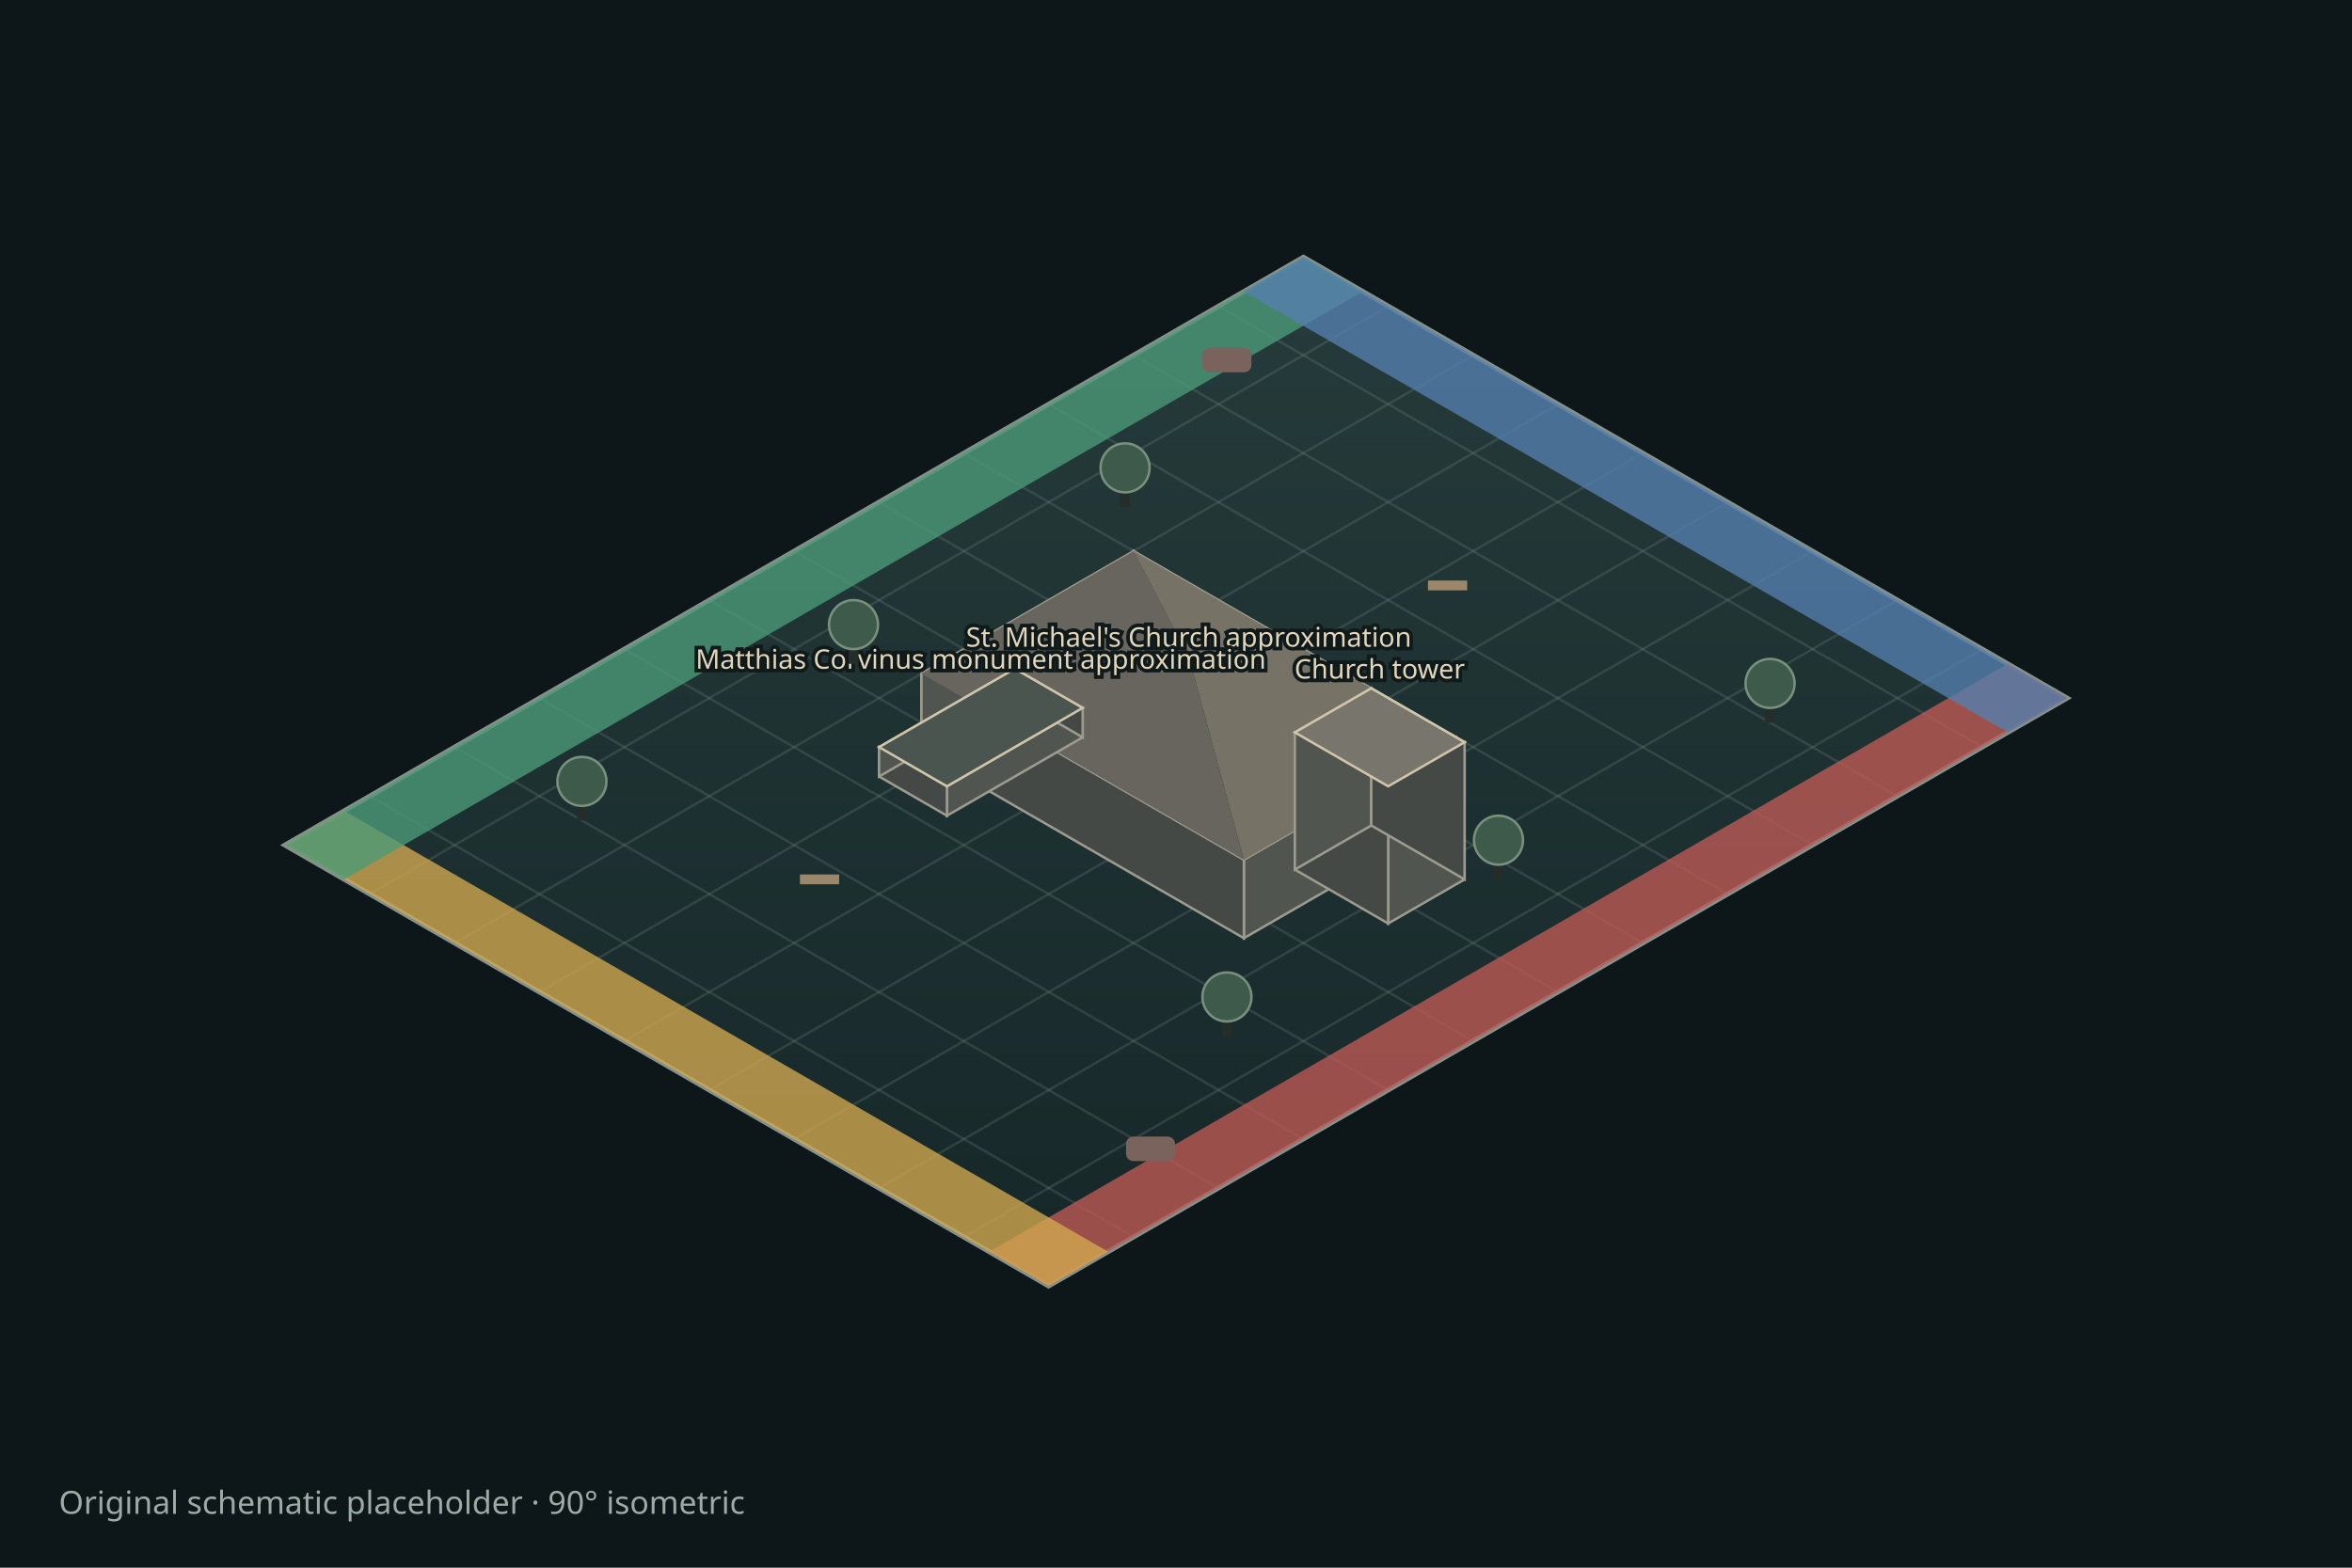
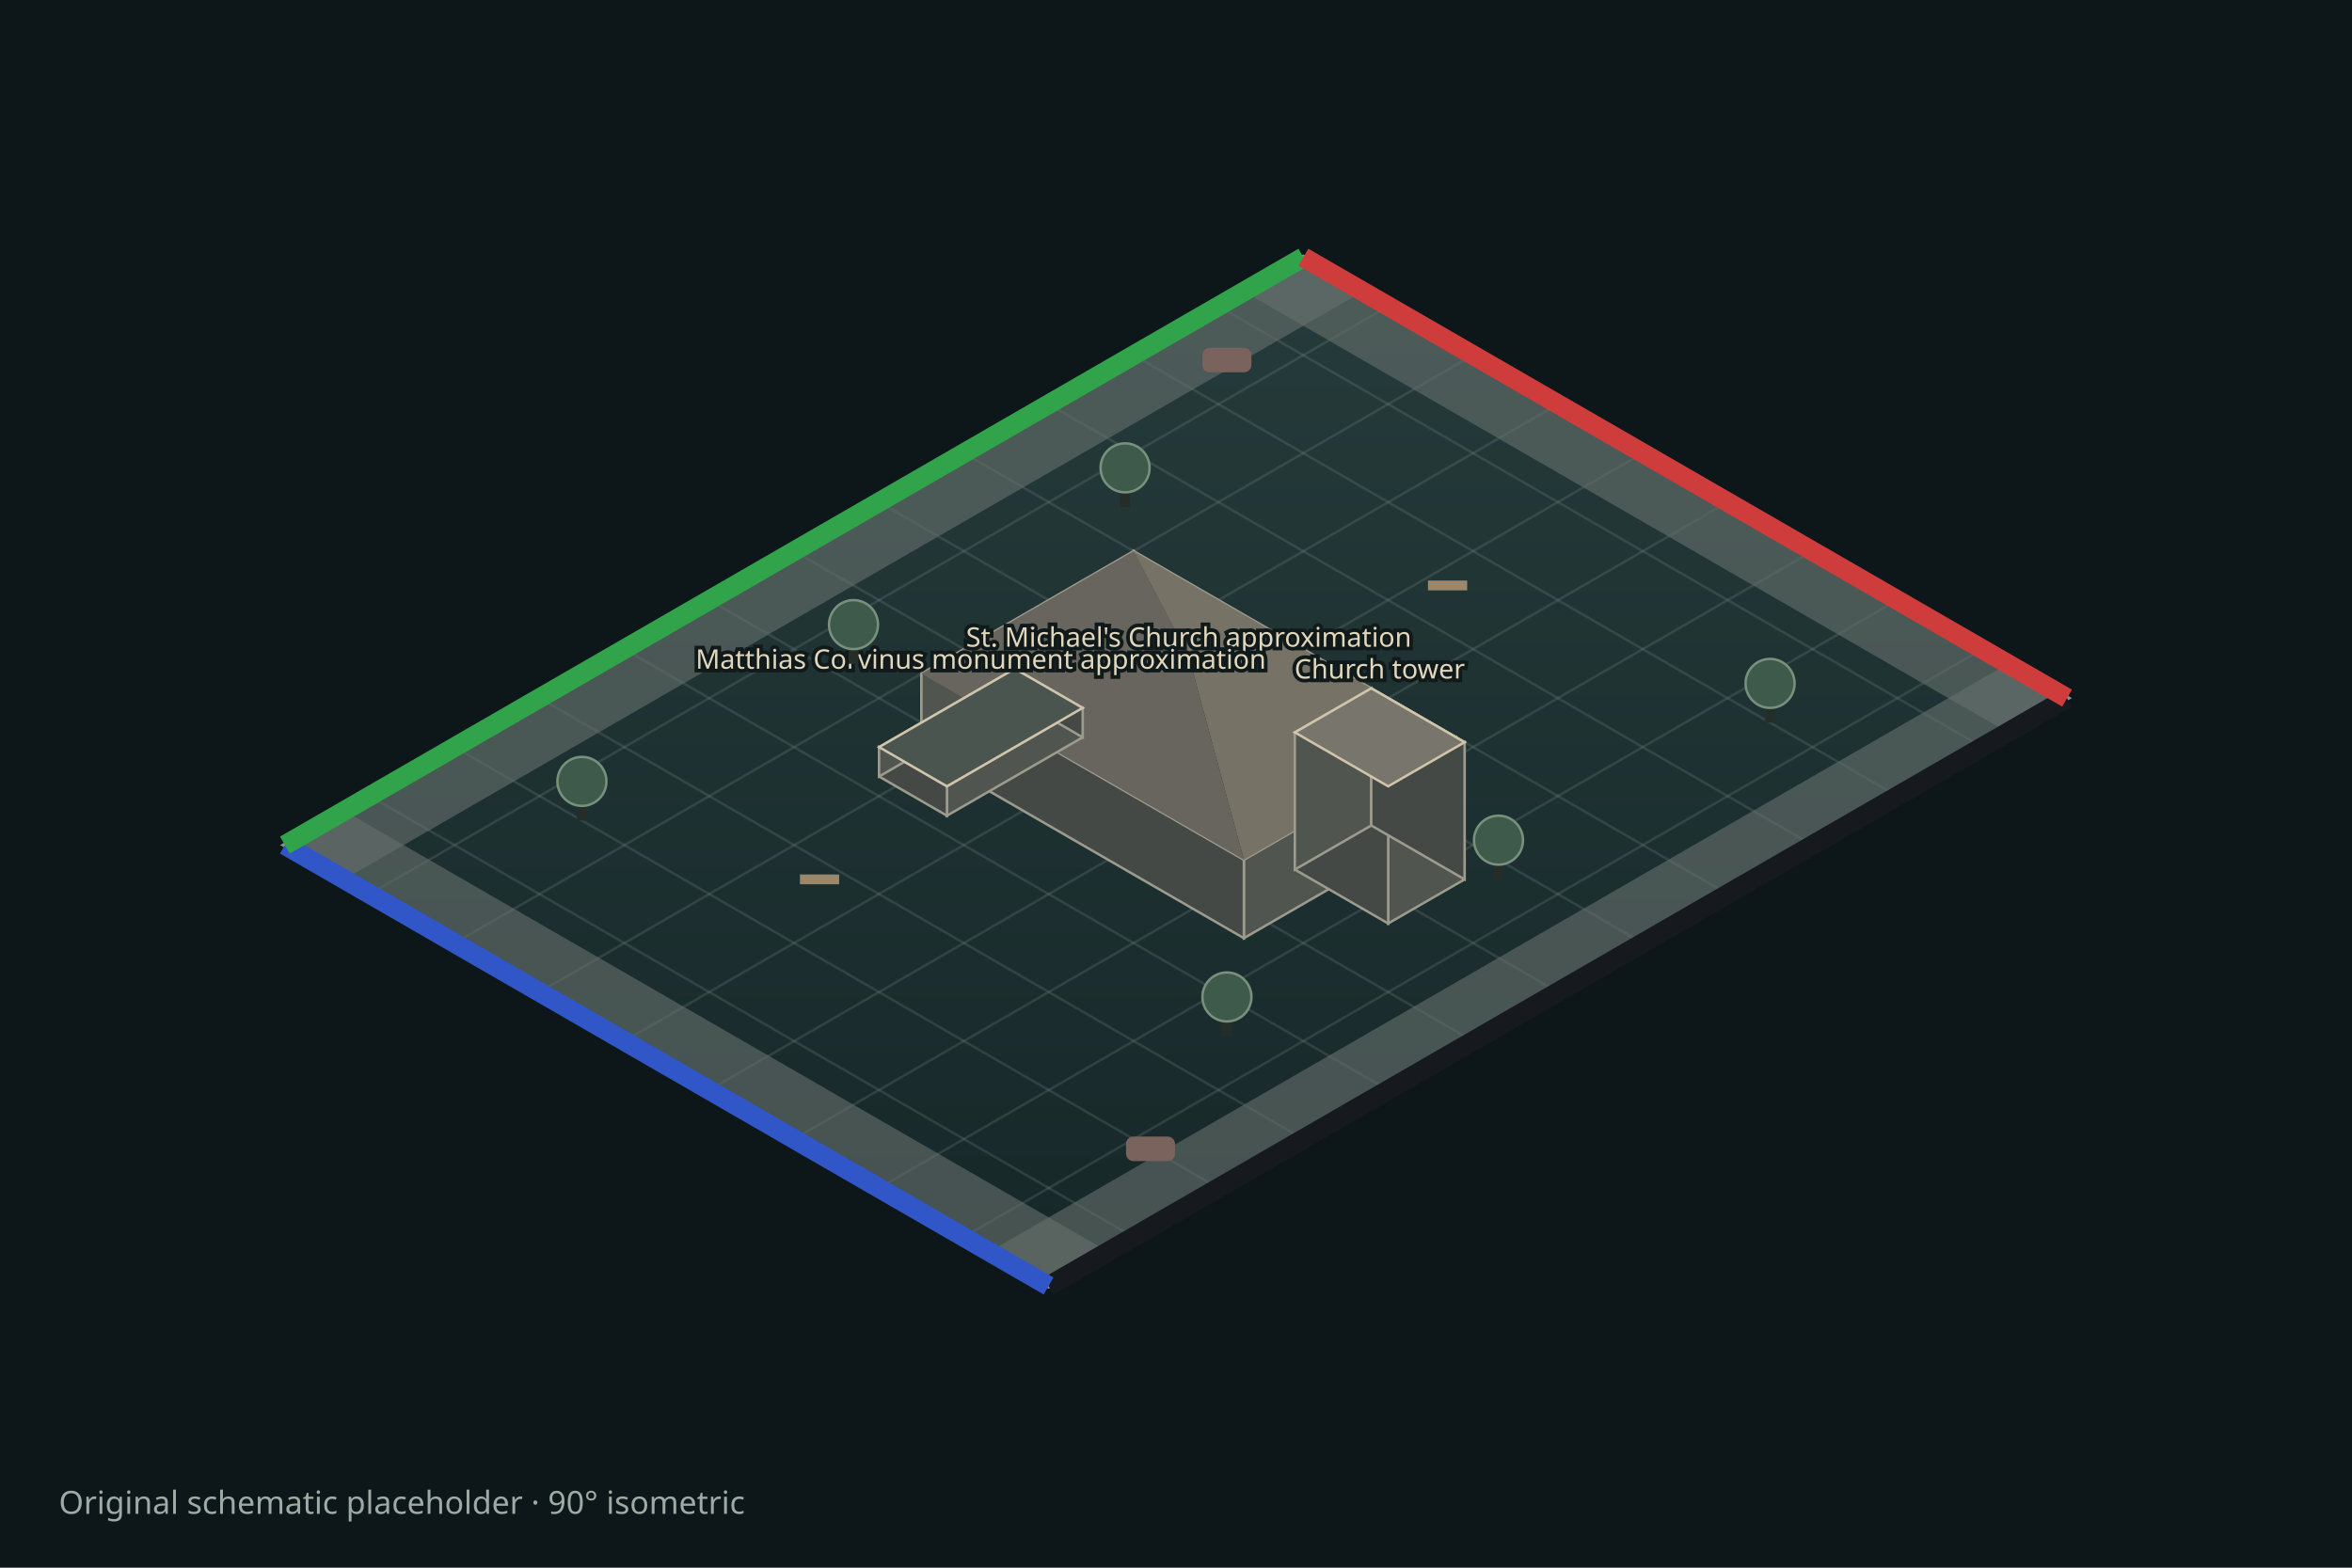
<svg xmlns="http://www.w3.org/2000/svg" width="960" height="640" viewBox="0 0 960 640">
  <defs>
    <linearGradient id="ground" x2="0" y2="1">
      <stop stop-color="#263b3b" />
      <stop offset="1" stop-color="#162728" />
    </linearGradient>
-     <style>.label{fill:#e2d7bd;font:11px system-ui;text-anchor:middle;paint-order:stroke;stroke:#101a1b;stroke-width:3px}.grid path{fill:none;stroke:#738784;stroke-width:1;opacity:.25}.roads polygon{opacity:.78}</style>
+     <style>.label{fill:#e2d7bd;font:11px system-ui;text-anchor:middle;paint-order:stroke;stroke:#101a1b;stroke-width:3px}.grid path{fill:none;stroke:#738784;stroke-width:1;opacity:.25}.roads polygon{fill:#65706d;opacity:.6}</style>
  </defs>
  <rect width="960" height="640" fill="#0d171a" />
  <polygon points="843.7,285.0 428.0,525.0 116.3,345.0 532.0,105.0" fill="url(#ground)" stroke="#88928c" stroke-width="2" />
  <g class="grid">
    <path d="M843.7,285.0 532.0,105.0" />
    <path d="M809.1,305.0 497.3,125.0" />
    <path d="M774.4,325.0 462.7,145.0" />
    <path d="M739.8,345.0 428.0,165.0" />
    <path d="M705.2,365.0 393.4,185.0" />
    <path d="M670.5,385.0 358.8,205.0" />
    <path d="M635.9,405.0 324.1,225.0" />
    <path d="M601.2,425.0 289.5,245.0" />
    <path d="M566.6,445.0 254.8,265.0" />
    <path d="M532.0,465.0 220.2,285.0" />
    <path d="M497.3,485.0 185.6,305.0" />
    <path d="M462.7,505.0 150.9,325.0" />
    <path d="M428.0,525.0 116.3,345.0" />
    <path d="M843.7,285.0 428.0,525.0" />
    <path d="M809.1,265.0 393.4,505.0" />
    <path d="M774.4,245.0 358.8,485.0" />
    <path d="M739.8,225.0 324.1,465.0" />
    <path d="M705.2,205.0 289.5,445.0" />
    <path d="M670.5,185.0 254.8,425.0" />
    <path d="M635.9,165.0 220.2,405.0" />
    <path d="M601.2,145.0 185.6,385.0" />
    <path d="M566.6,125.0 150.9,365.0" />
    <path d="M532.0,105.0 116.3,345.0" />
  </g>
  <g class="roads">
-     <polygon data-edge="north" points="843.7,285.0 428.0,525.0 403.8,511.0 819.5,271.0" fill="#bf5a54" />
-     <polygon data-edge="east" points="452.3,511.0 428.0,525.0 116.3,345.0 140.5,331.0" fill="#d2a94f" />
-     <polygon data-edge="south" points="556.2,119.0 140.5,359.0 116.3,345.0 532.0,105.0" fill="#4c9b78" />
-     <polygon data-edge="west" points="843.7,285.0 819.5,299.0 507.7,119.0 532.0,105.0" fill="#557fb0" />
+     <polygon points="843.7,285.0 428.0,525.0 403.8,511.0 819.5,271.0" />
+     <polygon points="556.2,119.0 140.5,359.0 116.3,345.0 532.0,105.0" />
+     <polygon points="843.7,285.0 819.5,299.0 507.7,119.0 532.0,105.0" />
+     <polygon points="452.3,511.0 428.0,525.0 116.3,345.0 140.5,331.0" />
+   </g>
+   <g class="orientation-margins">
+     <polyline data-margin="north" points="843.7,285.0 428.0,525.0" fill="none" stroke="#16191d" stroke-width="8" stroke-linecap="butt" />
+     <polyline data-margin="east" points="428.0,525.0 116.3,345.0" fill="none" stroke="#3156c7" stroke-width="8" stroke-linecap="butt" />
+     <polyline data-margin="south" points="116.3,345.0 532.0,105.0" fill="none" stroke="#31a34a" stroke-width="8" stroke-linecap="butt" />
+     <polyline data-margin="west" points="532.0,105.0 843.7,285.0" fill="none" stroke="#cf3c3c" stroke-width="8" stroke-linecap="butt" />
  </g>
  <polygon points="594.3,333.0 507.7,383.0 507.7,351.0 594.3,301.0" fill="#505550" stroke="#9d9b8e" />
  <polygon points="507.7,383.0 376.1,307.0 376.1,275.0 507.7,351.0" fill="#444945" stroke="#9d9b8e" />
  <polygon points="376.1,307.0 462.7,257.0 462.7,225.0 376.1,275.0" fill="#505550" stroke="#9d9b8e" />
  <polygon points="462.7,257.0 594.3,333.0 594.3,301.0 462.7,225.0" fill="#444945" stroke="#9d9b8e" />
  <polygon points="594.3,301.0 507.7,351.0 485.2,268.0 462.7,225.0" fill="#777266" />
  <polygon points="507.7,351.0 376.1,275.0 462.7,225.0 485.2,268.0" fill="#68655e" />
  <text x="485.196" y="264" class="label">St. Michael's Church approximation</text>
  <polygon points="597.8,359.0 566.6,377.0 566.6,321.0 597.8,303.0" fill="#505550" stroke="#9d9b8e" />
  <polygon points="566.6,377.0 528.5,355.0 528.5,299.0 566.6,321.0" fill="#444945" stroke="#9d9b8e" />
  <polygon points="528.5,355.0 559.7,337.0 559.7,281.0 528.5,299.0" fill="#505550" stroke="#9d9b8e" />
  <polygon points="559.7,337.0 597.8,359.0 597.8,303.0 559.7,281.0" fill="#444945" stroke="#9d9b8e" />
  <polygon points="597.8,303.0 566.6,321.0 528.5,299.0 559.7,281.0" fill="#77756c" stroke="#d0c5aa" />
  <text x="563.136" y="277" class="label">Church tower</text>
  <polygon points="441.9,301.0 386.5,333.0 386.5,321.0 441.9,289.0" fill="#505550" stroke="#9d9b8e" />
  <polygon points="386.5,333.0 358.8,317.0 358.8,305.0 386.5,321.0" fill="#444945" stroke="#9d9b8e" />
  <polygon points="358.8,317.0 414.2,285.0 414.2,273.0 358.8,305.0" fill="#505550" stroke="#9d9b8e" />
  <polygon points="414.2,285.0 441.9,301.0 441.9,289.0 414.2,273.0" fill="#444945" stroke="#9d9b8e" />
  <polygon points="441.9,289.0 386.5,321.0 358.8,305.0 414.2,273.0" fill="#4b5550" stroke="#d0c5aa" />
  <text x="400.328" y="273" class="label">Matthias Corvinus monument approximation</text>
  <path d="M722.48,295L722.48,279" stroke="#252d28" stroke-width="4" />
  <circle cx="722.48" cy="279" r="10" fill="#3d5a4b" stroke="#78907d" />
  <path d="M459.216,207L459.216,191" stroke="#252d28" stroke-width="4" />
  <circle cx="459.216" cy="191" r="10" fill="#3d5a4b" stroke="#78907d" />
  <path d="M611.632,359L611.632,343" stroke="#252d28" stroke-width="4" />
  <circle cx="611.632" cy="343" r="10" fill="#3d5a4b" stroke="#78907d" />
  <path d="M348.368,271L348.368,255" stroke="#252d28" stroke-width="4" />
  <circle cx="348.368" cy="255" r="10" fill="#3d5a4b" stroke="#78907d" />
  <path d="M500.784,423L500.784,407" stroke="#252d28" stroke-width="4" />
  <circle cx="500.784" cy="407" r="10" fill="#3d5a4b" stroke="#78907d" />
  <path d="M237.52,335L237.52,319" stroke="#252d28" stroke-width="4" />
  <circle cx="237.52" cy="319" r="10" fill="#3d5a4b" stroke="#78907d" />
  <rect x="582.848" y="237" width="16" height="4" fill="#9b8769" />
  <rect x="326.512" y="357" width="16" height="4" fill="#9b8769" />
  <rect x="490.784" y="142" width="20" height="10" rx="3" fill="#7b635d" />
  <rect x="459.608" y="464" width="20" height="10" rx="3" fill="#7b635d" />
  <text x="24" y="618" fill="#9eaaa4" font-family="system-ui" font-size="13">Original schematic placeholder · 90° isometric</text>
</svg>
